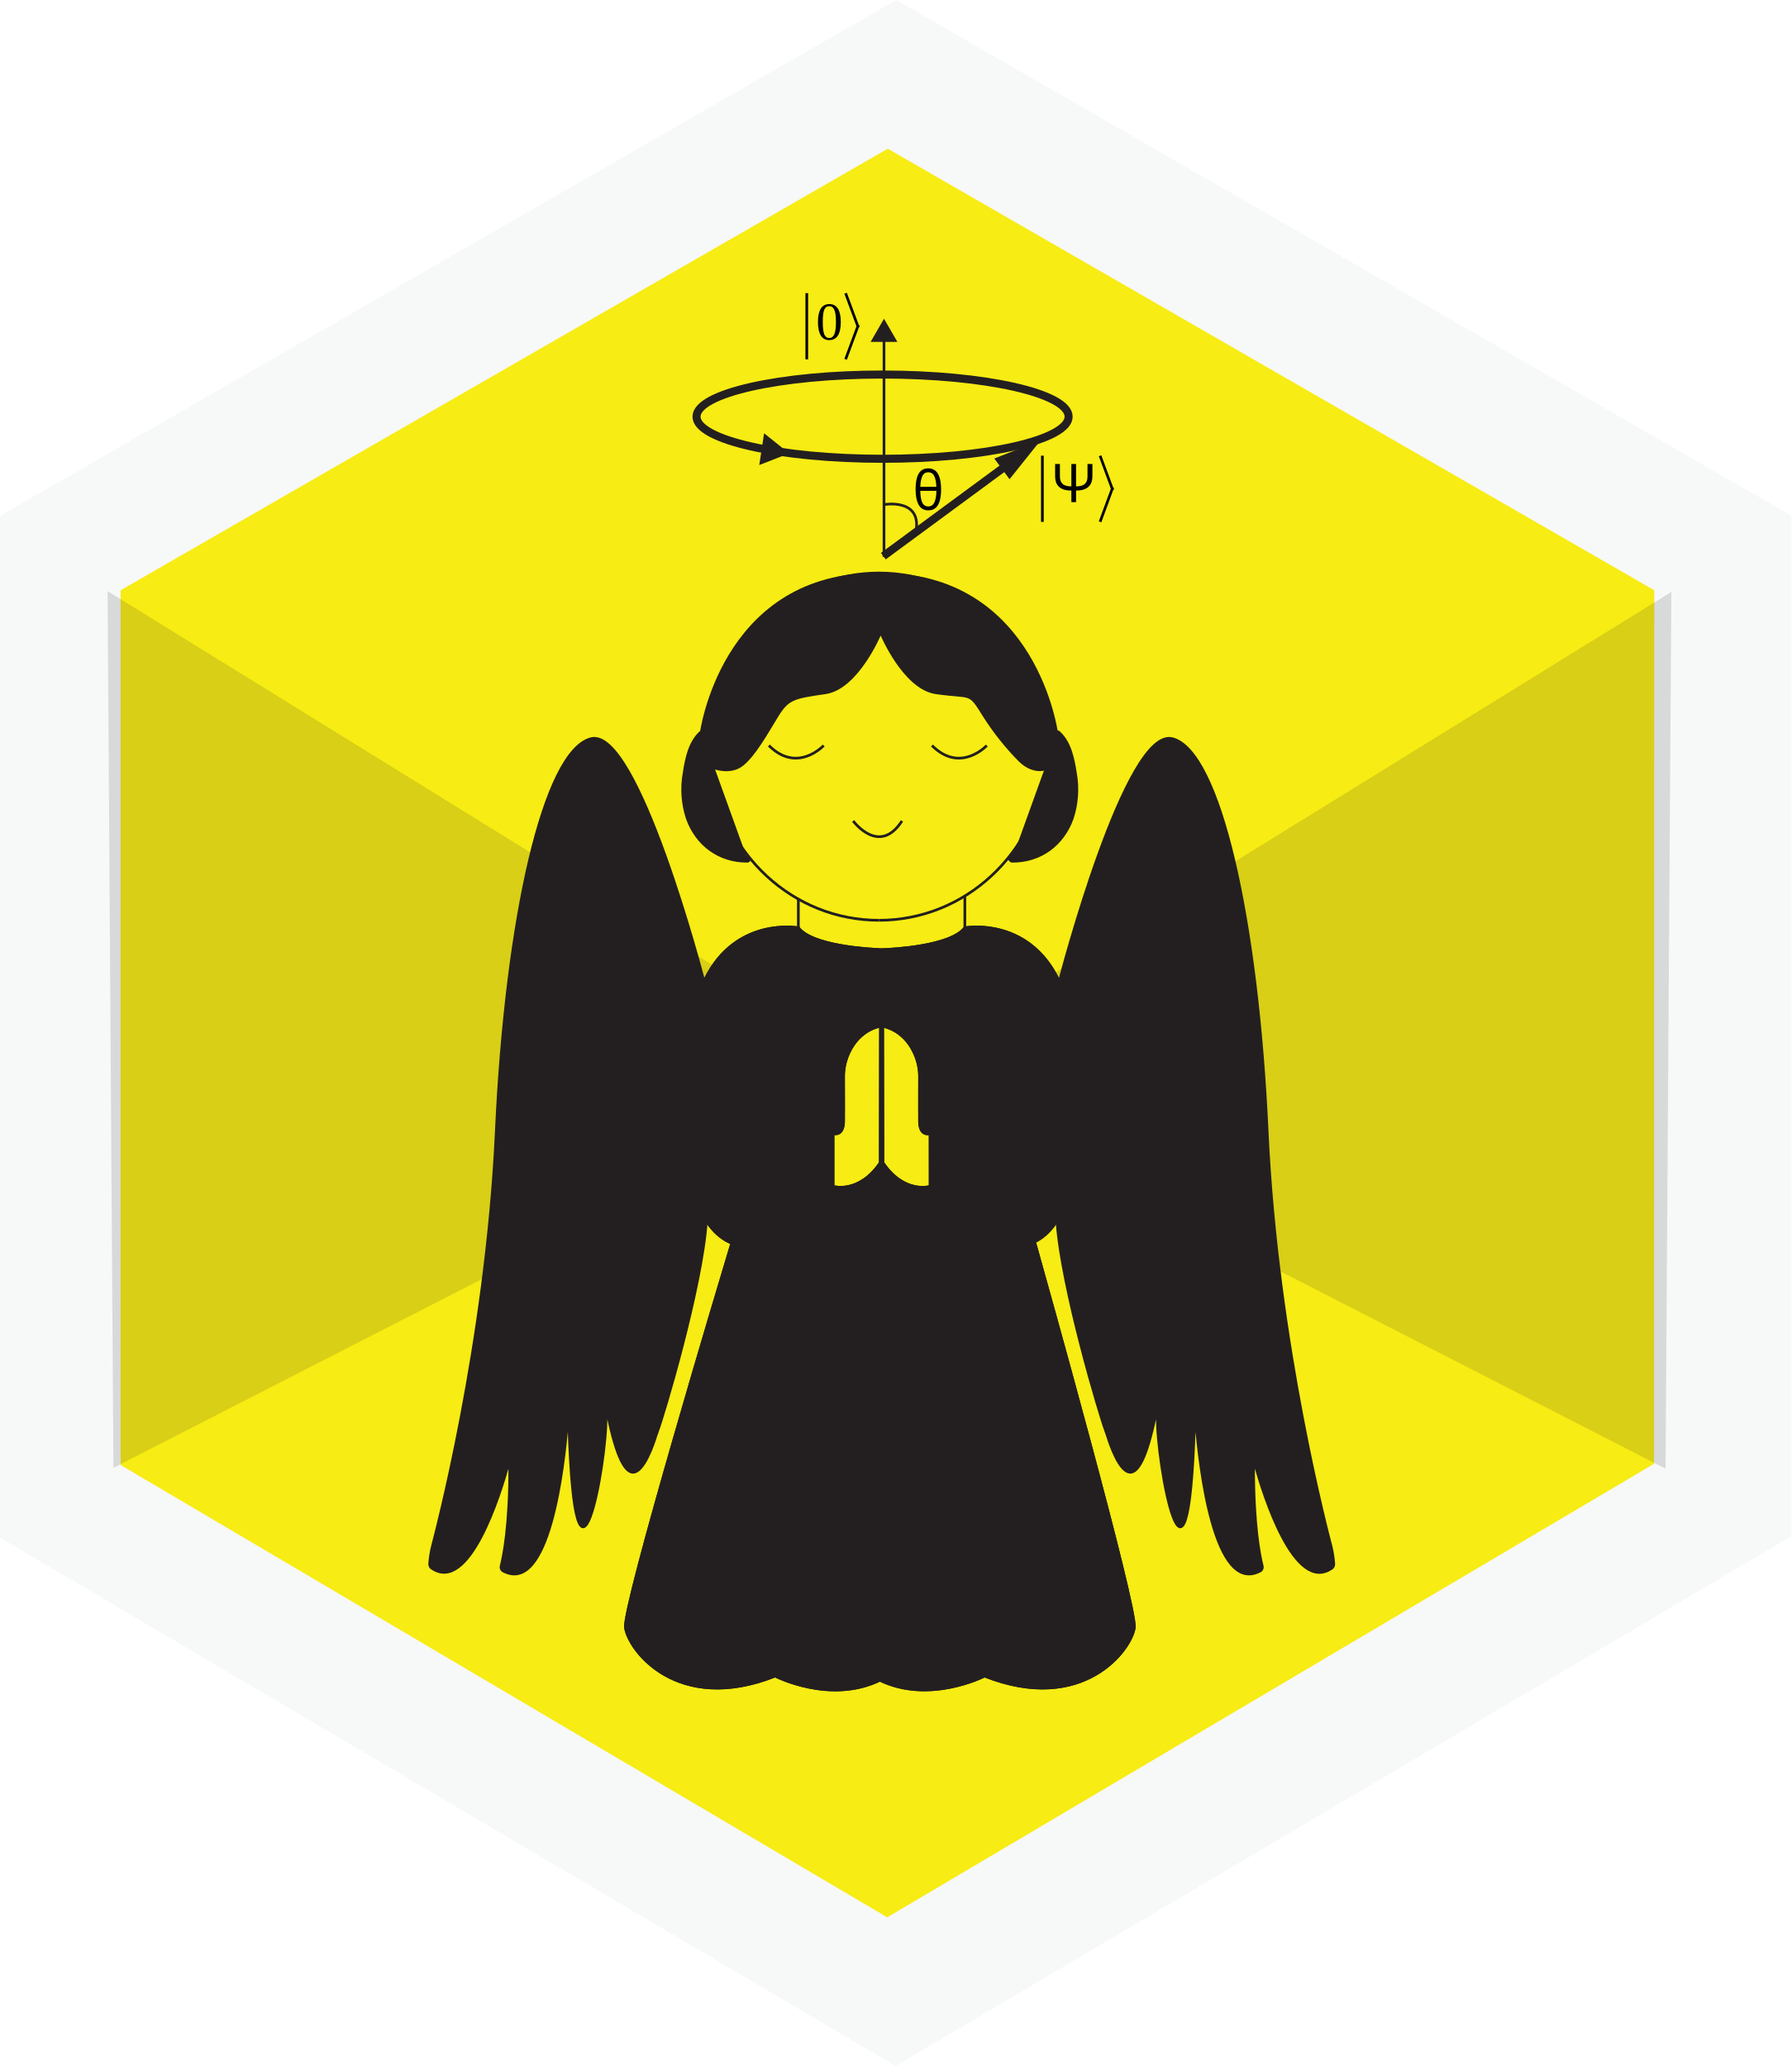
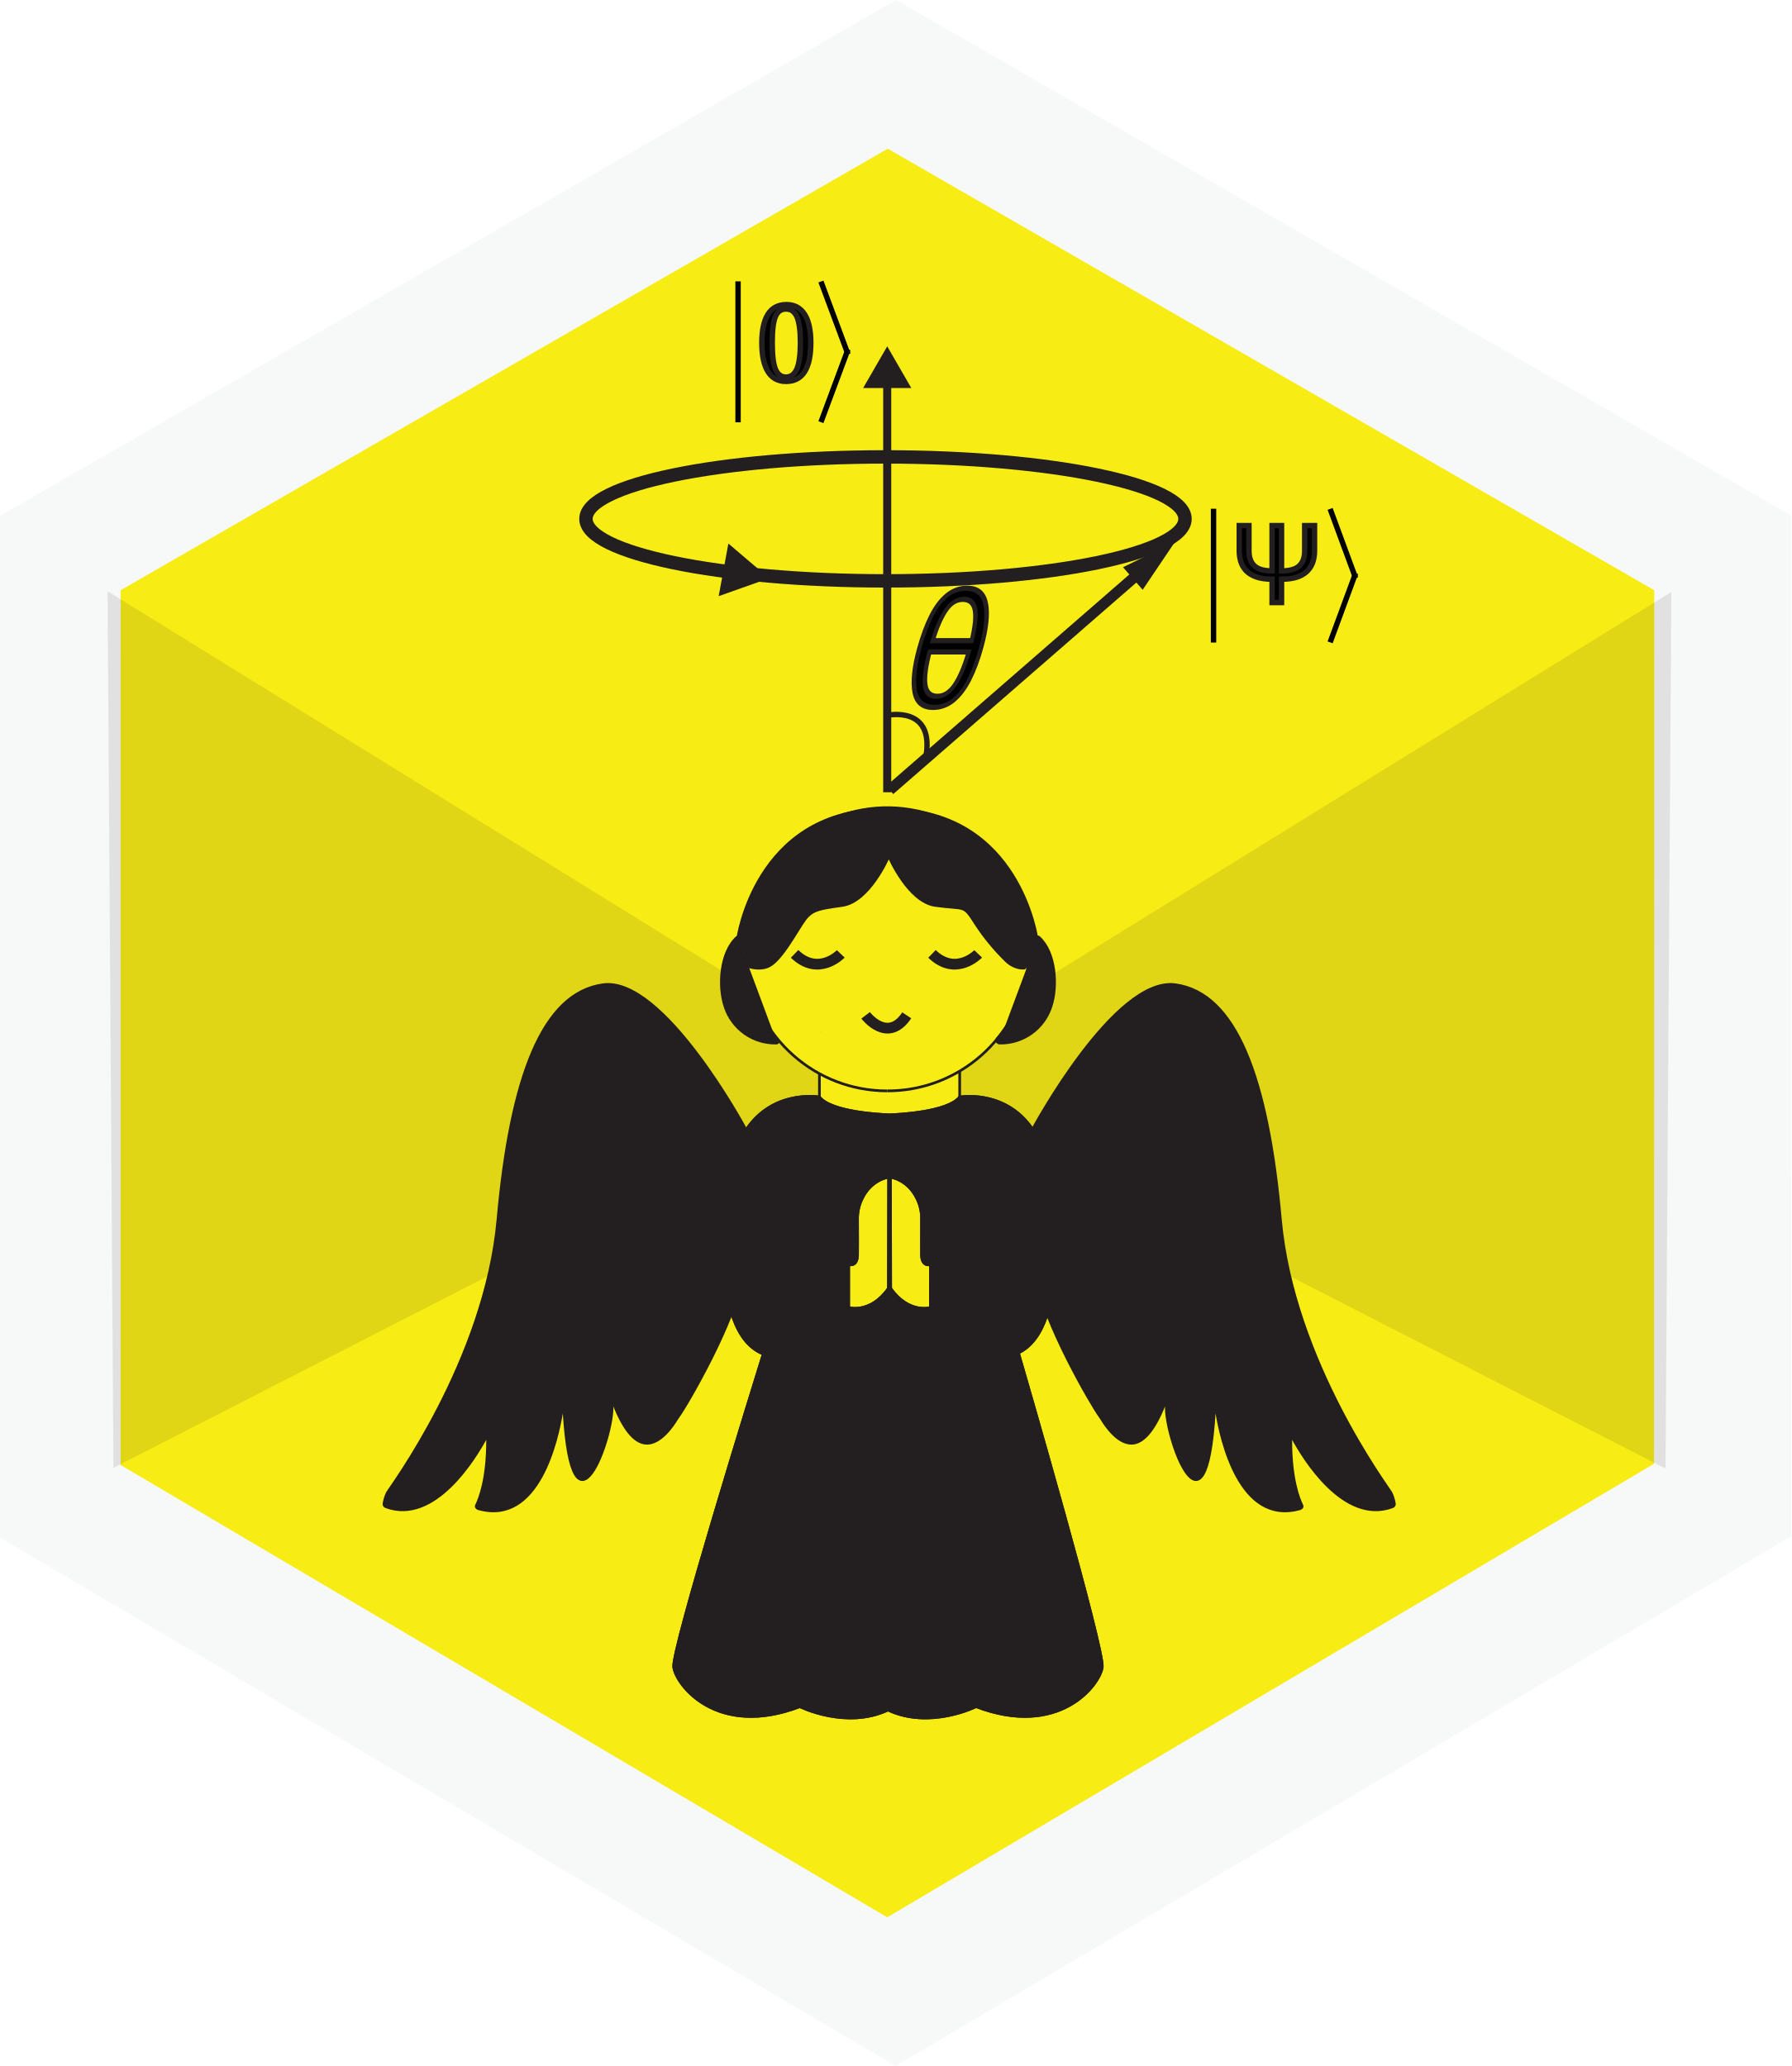
- <svg xmlns="http://www.w3.org/2000/svg" viewBox="0 0 667.5 769.91">
+ <svg xmlns="http://www.w3.org/2000/svg" viewBox="0 0 667.501 769.915">
  <defs>
-     <style>.cls-1{fill:#100f0f;}.cls-2{fill:#f7f8f8;}.cls-3{fill:#f7ec13;}.cls-10,.cls-4,.cls-6,.cls-8{fill:none;}.cls-5{fill:#2b2626;opacity:0.15;}.cls-6,.cls-8,.cls-9{stroke:#231f20;}.cls-10,.cls-6,.cls-8,.cls-9{stroke-miterlimit:10;}.cls-6{stroke-width:3px;}.cls-7,.cls-9{fill:#231f20;}.cls-10{stroke:#000;stroke-linecap:square;stroke-width:0.99px;}.cls-11,.cls-13{font-size:19.9px;}.cls-11{font-family:TimesNewRomanPSMT, Times New Roman;}.cls-12{font-size:20.19px;}.cls-12,.cls-13{font-family:SymbolMT, Symbol;}</style>
+     <style>
+       .cls-1 {
+         fill: #f7f8f8;
+       }
+ 
+       .cls-12, .cls-2 {
+         fill: #f7ec13;
+       }
+ 
+       .cls-10, .cls-13, .cls-3, .cls-5, .cls-7, .cls-8, .cls-9 {
+         fill: none;
+       }
+ 
+       .cls-4 {
+         fill: #2b2626;
+         opacity: 0.11;
+       }
+ 
+       .cls-10, .cls-11, .cls-12, .cls-14, .cls-15, .cls-16, .cls-5, .cls-7, .cls-8, .cls-9 {
+         stroke: #231f20;
+       }
+ 
+       .cls-10, .cls-11, .cls-12, .cls-13, .cls-14, .cls-15, .cls-16, .cls-5, .cls-7, .cls-8, .cls-9 {
+         stroke-miterlimit: 10;
+       }
+ 
+       .cls-5 {
+         stroke-width: 4px;
+       }
+ 
+       .cls-11, .cls-6 {
+         fill: #231f20;
+       }
+ 
+       .cls-7 {
+         stroke-width: 3px;
+       }
+ 
+       .cls-13, .cls-14, .cls-15, .cls-16, .cls-9 {
+         stroke-width: 2px;
+       }
+ 
+       .cls-10 {
+         stroke-width: 5px;
+       }
+ 
+       .cls-13 {
+         stroke: #000;
+         stroke-linecap: square;
+       }
+ 
+       .cls-14 {
+         font-size: 42.442px;
+         font-family: TimesNewRomanPSMT, Times New Roman;
+       }
+ 
+       .cls-15 {
+         font-size: 59.44px;
+       }
+ 
+       .cls-15, .cls-16 {
+         font-family: SymbolMT, Symbol;
+       }
+ 
+       .cls-16 {
+         font-size: 40.196px;
+       }
+     </style>
  </defs>
-   <g id="Layer_11" data-name="Layer 11">
-     <path class="cls-1" d="M231.94,599.86" transform="translate(-189.68 -0.7)" />
-   </g>
  <g id="Layer_14" data-name="Layer 14">
-     <polygon class="cls-2" points="333.91 0 0.02 192.21 0 573.01 333.68 769.91 667.39 572.49 667.5 192.21 333.91 0" />
+     <polygon class="cls-1" points="333.909 0 0.019 192.208 0 573.009 333.676 769.915 667.389 572.487 667.501 192.208 333.909 0" />
  </g>
  <g id="Layer_12" data-name="Layer 12">
-     <polygon class="cls-3" points="330.77 55.42 44.95 219.96 44.94 545.94 330.57 714.5 616.25 545.49 616.34 219.96 330.77 55.42" />
+     <polygon class="cls-2" points="330.774 55.42 44.952 219.957 44.937 545.936 330.575 714.495 616.245 545.489 616.341 219.957 330.774 55.42" />
  </g>
  <g id="Layer_13" data-name="Layer 13">
-     <path class="cls-4" d="M810.23,548" transform="translate(-189.68 -0.7)" />
-     <path class="cls-5" d="M491,403.6a79.12,79.12,0,0,1,2.93-8.77c.46-1.3.93-2.61,1.27-3.95.3-1.18.3,0,.09-1.62a5.82,5.82,0,0,1,.77-3.64L229.77,221l2.17,326.68,260.25-133.3A15.91,15.91,0,0,1,491,403.6Z" transform="translate(-189.68 -0.7)" />
-     <path class="cls-5" d="M536.6,391.73a12.3,12.3,0,0,1,.54,2.38,49.6,49.6,0,0,1,.08,14L810.23,548,812.4,221.3Z" transform="translate(-189.68 -0.7)" />
+     <path class="cls-3" d="M620.586,547.444" transform="translate(-0.03263 -0.1671)" />
+     <path class="cls-4" d="M305.11,404.745c.681-3.004-1.822-7.556-.798-10.451.46-1.3.933-2.607,1.269-3.946.297-1.182.3-.04.094-1.628a5.786,5.786,0,0,1,.77-3.634L40.118,220.508l2.17,326.681L302.543,413.887C307.136,413.535,304.3,408.319,305.11,404.745Z" transform="translate(-0.03263 -0.1671)" />
+     <path class="cls-4" d="M346.95,391.199a12.469,12.469,0,0,1,.547,2.372,49.865,49.865,0,0,1,.075,14.036l273.014,139.836,2.17-326.681Z" transform="translate(-0.03263 -0.1671)" />
+   </g>
+   <g id="Layer_22" data-name="Layer 22">
+     <polyline class="cls-2" points="357.24 399.803 347.697 403.936 346.644 408.66 354.272 411.149 357.559 409.681" />
+     <polygon class="cls-2" points="354.639 383.351 355.692 394.266 344.585 394.649 344.011 384.021 354.639 383.351" />
  </g>
  <g id="Layer_9" data-name="Layer 9">
-     <line class="cls-6" x1="329.11" y1="207.25" x2="375.93" y2="172.78" />
-     <polygon class="cls-7" points="376.14 178.58 387.7 164.12 370.45 170.86 376.14 178.58" />
-     <line class="cls-8" x1="329.36" y1="207.52" x2="329.36" y2="125.95" />
-     <polygon class="cls-7" points="334.35 127.41 329.36 118.78 324.38 127.41 334.35 127.41" />
-     <path class="cls-8" d="M519.17,195.5" transform="translate(-189.68 -0.7)" />
-     <path class="cls-8" d="M519,188.74s14.94-2.68,11.75,11" transform="translate(-189.68 -0.7)" />
+     <g>
+       <line class="cls-5" x1="331.495" y1="294.41" x2="424.949" y2="213.091" />
+       <polygon class="cls-6" points="425.741 219.796 437.782 201.925 418.418 211.38 425.741 219.796" />
+     </g>
+     <g>
+       <line class="cls-7" x1="330.563" y1="295.242" x2="330.563" y2="141.981" />
+       <polygon class="cls-6" points="339.538 144.607 330.563 129.064 321.587 144.607 339.538 144.607" />
+     </g>
+     <path class="cls-8" d="M330.751,276.693" transform="translate(-0.03263 -0.1671)" />
+     <path class="cls-9" d="M330.595,266.74s18.181-3.944,14.296,16.15" transform="translate(-0.03263 -0.1671)" />
  </g>
  <g id="Layer_3" data-name="Layer 3">
-     <path class="cls-9" d="M452.85,455.8c-1.67,24.57-16.06,72.72-18.25,78.39-.21.55-.4,1.1-.58,1.66-.93,3-4.49,13.72-8.63,13.49-2.75-.16-5.95-5.27-9.19-21-.12-.57-.77-.53-.75.08.49,16.69-11.4,82.17-13.81,3,0-.57-.6-.58-.65,0-1.26,15.49-6.65,64.17-24,54.62a1.7,1.7,0,0,1-.58-1.84c.92-3.57,3.26-14.91,3.21-37.12,0-.58-.54-.75-.69-.21-2.86,10.27-14.53,48.17-28.54,38.1a1.88,1.88,0,0,1-.62-1.58,39.92,39.92,0,0,1,1-6.38c.59-2.26,20.16-75.1,23.82-154.64S392.36,280.67,409.8,276s42,89.87,42,89.87" transform="translate(-189.68 -0.7)" />
-     <path class="cls-9" d="M583.5,455.8c1.67,24.57,16.06,72.72,18.25,78.39.21.55.4,1.1.58,1.66.93,3,4.49,13.72,8.63,13.49,2.75-.16,5.95-5.27,9.19-21,.12-.57.77-.53.75.08-.49,16.69,11.4,82.17,13.81,3,0-.57.6-.58.65,0,1.26,15.49,6.65,64.17,24,54.62a1.7,1.7,0,0,0,.58-1.84c-.92-3.57-3.26-14.91-3.21-37.12,0-.58.54-.75.69-.21C660.28,557.18,672,595.08,686,585a1.88,1.88,0,0,0,.62-1.58,39.92,39.92,0,0,0-1-6.38c-.59-2.26-20.16-75.1-23.82-154.64S644,280.67,626.55,276s-42,89.87-42,89.87" transform="translate(-189.68 -0.7)" />
-     <path class="cls-8" d="M625.38,484" transform="translate(-189.68 -0.7)" />
-     <path class="cls-8" d="M582.73,365" transform="translate(-189.68 -0.7)" />
-     <path class="cls-8" d="M547.77,346.46" transform="translate(-189.68 -0.7)" />
-     <path class="cls-8" d="M452.16,365" transform="translate(-189.68 -0.7)" />
-     <path class="cls-8" d="M409.51,484" transform="translate(-189.68 -0.7)" />
-     <path class="cls-8" d="M487.13,346.46" transform="translate(-189.68 -0.7)" />
-     <line class="cls-8" x1="297.45" y1="335.29" x2="297.45" y2="345.76" />
-     <path class="cls-8" d="M517.16,343.65" transform="translate(-189.68 -0.7)" />
-     <path class="cls-8" d="M495.38,242.73" transform="translate(-189.68 -0.7)" />
-     <path class="cls-8" d="M454.79,279.5" transform="translate(-189.68 -0.7)" />
-     <path class="cls-8" d="M479.21,207.82" transform="translate(-189.68 -0.7)" />
-     <path class="cls-8" d="M494,190.27" transform="translate(-189.68 -0.7)" />
-     <path class="cls-8" d="M501.43,210.63" transform="translate(-189.68 -0.7)" />
-     <path class="cls-8" d="M491.47,189.37" transform="translate(-189.68 -0.7)" />
-     <path class="cls-9" d="M455.84,265.24c6.09-29.17,31.23-51,61.32-51,31.75,0,58,24.35,62.15,55.94a68,68,0,0,1,.12,16.6c.06.79-4.93,2.06-9.71-2.58a99.24,99.24,0,0,1-13.34-16.72c-5.83-9.44-4.32-6.63-18-8.62-11.87-1.72-20.29-21.89-20.29-21.89l-.29-.69-.29.69s-8.42,20.17-20.3,21.89-14,2.11-18,8.62-8.42,14.55-13,18.19-10.91,1-10.91,1l-.43-.18a68.33,68.33,0,0,1-.41-7.48,67.34,67.34,0,0,1,.68-9.59C455.32,268,455.56,266.59,455.84,265.24Z" transform="translate(-189.68 -0.7)" />
-     <path class="cls-8" d="M496.57,278.52s-9.83,10.6-20.42,0" transform="translate(-189.68 -0.7)" />
-     <path class="cls-8" d="M557.34,278.52s-9.83,10.6-20.43,0" transform="translate(-189.68 -0.7)" />
-     <path class="cls-8" d="M507.55,306.63s9.67,13.2,18.19,0" transform="translate(-189.68 -0.7)" />
-     <path class="cls-8" d="M604.3,533.23" transform="translate(-189.68 -0.7)" />
-     <path class="cls-8" d="M410.53,490" transform="translate(-189.68 -0.7)" />
-     <path class="cls-8" d="M440.91,514" transform="translate(-189.68 -0.7)" />
-     <path class="cls-8" d="M538.66,402.52" transform="translate(-189.68 -0.7)" />
-     <path class="cls-8" d="M448.93,463.22" transform="translate(-189.68 -0.7)" />
-     <path class="cls-8" d="M475.7,465.18" transform="translate(-189.68 -0.7)" />
-     <path class="cls-8" d="M500.05,442.75v1.62s-3.72,19-28.43,20.92a20,20,0,0,1-9.3-1.3" transform="translate(-189.68 -0.7)" />
-     <path class="cls-8" d="M549.16,346.46" transform="translate(-189.68 -0.7)" />
-     <line class="cls-8" x1="359.48" y1="334.04" x2="359.48" y2="345.76" />
-     <path class="cls-8" d="M575.13,463.48c24.07-11.84,14.57-75.4,14.57-75.4-4.66-48.26-40.54-41.62-40.54-41.62-5.22,6.81-26.37,8-31,8.14-4.64-.17-25.79-1.33-31-8.14,0,0-23.14-4.28-34.67,19-2.82,5.72-4.95,13.09-5.87,22.6,0,0-9.8,65.56,15.73,75.91-4.26,14.16-40.66,135.46-39.62,143.25,1.11,8.27,19.15,32.53,55.78,18.06,0,0,20.39,10.59,39,1.55,18.57,9,39-1.55,39-1.55,36.63,14.47,54.67-9.79,55.78-18.06C613.23,599.41,578.78,476.46,575.13,463.48ZM517.67,434c-8,11.79-17.62,8.83-17.62,8.83V423.09c4,1,3.92-4.2,3.92-4.2s.07-10.78,0-16.45a20.94,20.94,0,0,1,2-9.47c4.11-8.91,11.77-9.86,11.77-9.86Zm18.57,8.83s-9.62,3-17.62-8.83l-.09-50.86s7.66.95,11.77,9.86a20.86,20.86,0,0,1,2,9.47c-.06,5.67,0,16.45,0,16.45s-.1,5.16,3.93,4.2Z" transform="translate(-189.68 -0.7)" />
-     <path class="cls-8" d="M536.24,442.75v1.62s3.72,19,28.43,20.92a19.79,19.79,0,0,0,10.46-1.81" transform="translate(-189.68 -0.7)" />
-     <path class="cls-8" d="M517.77,191.67" transform="translate(-189.68 -0.7)" />
-     <path class="cls-9" d="M575.13,463.48c24.07-11.84,14.57-75.4,14.57-75.4-4.66-48.26-40.54-41.62-40.54-41.62-5.22,6.81-26.37,8-31,8.14-4.64-.17-25.79-1.33-31-8.14,0,0-23.14-4.28-34.67,19-2.82,5.72-4.95,13.09-5.87,22.6,0,0-9.8,65.56,15.73,75.91-4.26,14.16-40.66,135.46-39.62,143.25,1.11,8.27,19.15,32.53,55.78,18.06,0,0,20.39,10.59,39,1.55,18.57,9,39-1.55,39-1.55,36.63,14.47,54.67-9.79,55.78-18.06C613.23,599.41,578.78,476.46,575.13,463.48ZM517.67,434c-8,11.79-17.62,8.83-17.62,8.83V423.09c4,1,3.92-4.2,3.92-4.2s.07-10.78,0-16.45a20.94,20.94,0,0,1,2-9.47c4.11-8.91,11.77-9.86,11.77-9.86Zm18.57,8.83s-9.62,3-17.62-8.83l-.09-50.86s7.66.95,11.77,9.86a20.86,20.86,0,0,1,2,9.47c-.06,5.67,0,16.45,0,16.45s-.1,5.16,3.93,4.2Z" transform="translate(-189.68 -0.7)" />
-     <path class="cls-7" d="M454.26,282.62a1,1,0,0,0,0-2,1,1,0,0,0,0,2Z" transform="translate(-189.68 -0.7)" />
-     <path class="cls-7" d="M582.75,277.38a1,1,0,0,0,0-2,1,1,0,0,0,0,2Z" transform="translate(-189.68 -0.7)" />
-   </g>
-   <g id="Layer_10" data-name="Layer 10">
-     <path class="cls-8" d="M517.16,343.65c32.07,0,58.51-24.83,62.27-56.88" transform="translate(-189.68 -0.7)" />
-     <path class="cls-8" d="M454.89,286.75c3.75,32.06,30.2,56.9,62.27,56.9" transform="translate(-189.68 -0.7)" />
-     <path class="cls-7" d="M577.84,275.91a1.25,1.25,0,0,0,0-2.5,1.25,1.25,0,0,0,0,2.5Z" transform="translate(-189.68 -0.7)" />
-     <path class="cls-7" d="M583.6,274.08c2.49,1.87,3.65,5,4.48,8,2.09,7.43,3,15.48.55,22.8a31,31,0,0,1-3.55,7.16,16.64,16.64,0,0,1-2.5,3.11,18.1,18.1,0,0,1-4.84,3c-3.44,1.61-7.17,2.92-11,2.69" transform="translate(-189.68 -0.7)" />
-     <path class="cls-7" d="M582.72,275c6.68,6.06,7.37,20.69,5,28.73-2.89,9.62-10.62,16-20.9,15.92a1.25,1.25,0,0,0,0,2.5c10.69.05,19.18-6.28,22.78-16.15a34.85,34.85,0,0,0,1.26-17.23c-.85-5.49-2.05-11.65-6.33-15.53-1.19-1.08-3,.68-1.77,1.76Z" transform="translate(-189.68 -0.7)" />
-     <path class="cls-7" d="M451.29,274.08c-2.49,1.87-3.65,5-4.48,8-2.09,7.43-3,15.48-.55,22.8a31,31,0,0,0,3.55,7.16,16.64,16.64,0,0,0,2.5,3.11,18.1,18.1,0,0,0,4.84,3c3.44,1.61,7.17,2.92,11,2.69" transform="translate(-189.68 -0.7)" />
-     <path class="cls-7" d="M450.4,273.2c-4.27,3.87-5.49,10.05-6.33,15.53A35,35,0,0,0,445.33,306c3.6,9.87,12.09,16.2,22.78,16.15a1.25,1.25,0,0,0,0-2.5c-10.24.05-18-6.31-20.9-15.92-2.42-8.07-1.71-22.69,5-28.73,1.19-1.08-.58-2.84-1.77-1.76Z" transform="translate(-189.68 -0.7)" />
-     <path class="cls-7" d="M580.14,276.38a183.66,183.66,0,0,1-2.2,19.85c-1.57,8.67-7.05,16.65-12.49,23.41-1,1.24.76,3,1.76,1.77,5.35-6.63,10.32-14,12.72-22.27,2.07-7.14,2.18-15.38,2.71-22.76.12-1.61-2.38-1.6-2.5,0Z" transform="translate(-189.68 -0.7)" />
+     <path class="cls-8" d="M282.114,294.814" transform="translate(-0.03263 -0.1671)" />
+     <path class="cls-8" d="M300.139,268.994" transform="translate(-0.03263 -0.1671)" />
+     <path class="cls-8" d="M300.152,298.946" transform="translate(-0.03263 -0.1671)" />
+     <path class="cls-8" d="M297.031,267.679" transform="translate(-0.03263 -0.1671)" />
+     <path class="cls-8" d="M329.041,271.057" transform="translate(-0.03263 -0.1671)" />
  </g>
  <g id="Layer_7" data-name="Layer 7">
-     <path class="cls-4" d="M517.16,214.2s23.33,40.6,35.2,40.6" transform="translate(-189.68 -0.7)" />
-     <ellipse class="cls-6" cx="328.83" cy="155.27" rx="69.32" ry="15.7" />
-     <polygon class="cls-7" points="282.89 173.3 294.03 168.95 284.69 161.47 282.89 173.3" />
+     <ellipse class="cls-10" cx="329.915" cy="193.368" rx="111.596" ry="23.098" />
+     <polygon class="cls-6" points="267.767 222.167 286.559 215.491 271.383 202.552 267.767 222.167" />
  </g>
  <g id="Layer_5" data-name="Layer 5">
-     <path class="cls-7" d="M519.81,214.2c56.42,1.28,64.08,59.75,64.08,59.75l-3.48,7.47" transform="translate(-189.68 -0.7)" />
-     <path class="cls-7" d="M514.49,214.2C458.07,215.48,450.41,274,450.41,274l3.48,7.47" transform="translate(-189.68 -0.7)" />
-     <path class="cls-7" d="M578.3,273.28" transform="translate(-189.68 -0.7)" />
+     <path class="cls-11" d="M276.437,475.92c-2.163,16.311-20.784,48.277-23.618,52.042a12.256,12.256,0,0,0-.739,1.102c-1.206,2.024-5.814,9.103-11.169,8.95-3.562-.102-7.696-3.496-11.896-13.902-.155-.385-.992-.353-.969.049.637,11.08-14.741,54.547-17.866,1.997-.022-.378-.776-.386-.836-.01-1.635,10.281-8.61,42.598-31.047,36.258-.652-.184-1-.73-.754-1.222,1.185-2.371,4.224-9.9,4.155-24.642-.002-.384-.699-.497-.892-.142-3.7,6.821-18.795,31.979-36.924,25.298a1.09,1.09,0,0,1-.806-1.05,15.016,15.016,0,0,1,1.315-4.236c.754-1.501,36.445-49.025,41.179-101.832s16.576-84.333,39.134-87.439,53.083,53.714,53.083,53.714" transform="translate(-0.03263 -0.1671)" />
+     <path class="cls-11" d="M386.216,475.92c2.163,16.311,20.784,48.277,23.618,52.042a12.256,12.256,0,0,1,.739,1.102c1.206,2.024,5.814,9.103,11.169,8.95,3.562-.102,7.696-3.496,11.896-13.902.155-.385.992-.353.969.049-.637,11.08,14.741,54.547,17.866,1.997.022-.378.776-.386.836-.01,1.635,10.281,8.61,42.598,31.047,36.258.652-.184 1-.73.754-1.222-1.185-2.371-4.224-9.9-4.155-24.642.002-.384.699-.497.892-.142,3.7,6.821,18.795,31.979,36.924,25.298a1.09,1.09,0,0,0,.806-1.05,15.016,15.016,0,0,0-1.315-4.236c-.754-1.501-36.445-49.025-41.179-101.832s-16.576-84.333-39.134-87.439S384.868,420.854,384.868,420.854" transform="translate(-0.03263 -0.1671)" />
+     <path class="cls-8" d="M421.813,521.051" transform="translate(-0.03263 -0.1671)" />
+     <path class="cls-8" d="M385.878,424.095" transform="translate(-0.03263 -0.1671)" />
+     <path class="cls-8" d="M356.422,408.988" transform="translate(-0.03263 -0.1671)" />
+     <path class="cls-8" d="M275.88,424.095" transform="translate(-0.03263 -0.1671)" />
+     <path class="cls-8" d="M239.945,521.051" transform="translate(-0.03263 -0.1671)" />
+     <path class="cls-8" d="M305.335,408.988" transform="translate(-0.03263 -0.1671)" />
+     <line class="cls-8" x1="305.303" y1="400.293" x2="305.303" y2="408.821" />
+     <path class="cls-8" d="M330.637,406.7" transform="translate(-0.03263 -0.1671)" />
+     <path class="cls-8" d="M312.288,324.482" transform="translate(-0.03263 -0.1671)" />
+     <path class="cls-8" d="M278.09,354.439" transform="translate(-0.03263 -0.1671)" />
+     <path class="cls-11" d="M278.978,342.819a52.849,52.849,0,0,1,104.12,17.516c.055.646-4.15,1.677-8.177-2.101a81.34,81.34,0,0,1-11.239-13.624c-4.912-7.691-3.638-5.402-15.165-7.02-10.002-1.404-17.101-17.836-17.101-17.836l-.242-.56-.242.56s-7.098,16.432-17.101,17.836-11.777,1.716-15.165,7.02-7.098,11.856-10.97,14.82-9.196.78-9.196.78l-.357-.146a53.219,53.219,0,0,1,.226-13.908Q278.622,344.47,278.978,342.819Z" transform="translate(-0.03263 -0.1671)" />
+     <path class="cls-5" d="M313.294,355.641s-8.281,8.632-17.208,0" transform="translate(-0.03263 -0.1671)" />
+     <path class="cls-5" d="M364.488,355.641s-8.281,8.632-17.208,0" transform="translate(-0.03263 -0.1671)" />
+     <path class="cls-5" d="M322.544,378.539s8.147,10.751,15.326,0" transform="translate(-0.03263 -0.1671)" />
+     <path class="cls-8" d="M404.049,561.144" transform="translate(-0.03263 -0.1671)" />
+     <path class="cls-8" d="M240.805,525.887" transform="translate(-0.03263 -0.1671)" />
+     <path class="cls-8" d="M266.402,545.44" transform="translate(-0.03263 -0.1671)" />
+     <path class="cls-8" d="M348.749,454.657" transform="translate(-0.03263 -0.1671)" />
+     <path class="cls-8" d="M273.155,504.11" transform="translate(-0.03263 -0.1671)" />
+     <path class="cls-8" d="M295.706,505.711" transform="translate(-0.03263 -0.1671)" />
+     <path class="cls-8" d="M316.222,487.435v1.32s-3.134,15.471-23.952,17.043a17.416,17.416,0,0,1-7.835-1.059" transform="translate(-0.03263 -0.1671)" />
+     <path class="cls-8" d="M357.597,408.988" transform="translate(-0.03263 -0.1671)" />
+     <line class="cls-8" x1="357.564" y1="399.279" x2="357.564" y2="408.821" />
+     <path class="cls-8" d="M379.476,504.324c20.279-9.646,12.275-61.427,12.275-61.427-3.926-39.317-34.154-33.907-34.154-33.907-4.398,5.548-22.216,6.493-26.134,6.632-3.909-.138-21.728-1.083-26.125-6.632,0,0-19.495-3.487-29.209,15.495a51.546,51.546,0,0,0-4.945,18.412s-8.256,53.411,13.252,61.843c-3.589,11.536-34.255,110.358-33.379,116.704.935,6.737,16.133,26.502,46.994,14.713,0,0,17.178,8.628,32.832,1.263,15.645,7.365,32.823-1.263,32.823-1.263,30.86,11.789,46.059-7.976,46.994-14.713C411.574,615.064,382.551,514.898,379.476,504.324Zm-48.409-24.044c-6.74,9.606-14.845,7.196-14.845,7.196V471.418c3.387.78,3.303-3.424,3.303-3.424s.059-8.783,0-13.399a16.575,16.575,0,0,1,1.702-7.713c3.463-7.259,9.916-8.032,9.916-8.032Zm15.645,7.196s-8.105,2.41-14.845-7.196l-.076-41.429s6.453.773,9.916,8.032a16.513,16.513,0,0,1,1.693,7.713c-.051,4.615,0,13.399,0,13.399s-.084,4.204,3.311,3.424Z" transform="translate(-0.03263 -0.1671)" />
+     <path class="cls-8" d="M346.712,487.435v1.32s3.134,15.471,23.952,17.043a17.168,17.168,0,0,0,8.812-1.475" transform="translate(-0.03263 -0.1671)" />
+     <path class="cls-11" d="M379.476,504.324c20.279-9.646,12.275-61.427,12.275-61.427-3.926-39.317-34.154-33.907-34.154-33.907-4.398,5.548-22.216,6.493-26.134,6.632-3.909-.138-21.728-1.083-26.125-6.632,0,0-19.495-3.487-29.209,15.495a51.546,51.546,0,0,0-4.945,18.412s-8.256,53.411,13.252,61.843c-3.589,11.536-34.255,110.358-33.379,116.704.935,6.737,16.133,26.502,46.994,14.713,0,0,17.178,8.628,32.832,1.263,15.645,7.365,32.823-1.263,32.823-1.263,30.86,11.789,46.059-7.976,46.994-14.713C411.574,615.064,382.551,514.898,379.476,504.324Zm-48.409-24.044c-6.74,9.606-14.845,7.196-14.845,7.196V471.418c3.387.78,3.303-3.424,3.303-3.424s.059-8.783,0-13.399a16.575,16.575,0,0,1,1.702-7.713c3.463-7.259,9.916-8.032,9.916-8.032Zm15.645,7.196s-8.105,2.41-14.845-7.196l-.076-41.429s6.453.773,9.916,8.032a16.513,16.513,0,0,1,1.693,7.713c-.051,4.615,0,13.399,0,13.399s-.084,4.204,3.311,3.424Z" transform="translate(-0.03263 -0.1671)" />
+     <path class="cls-6" d="M277.649,357.163a1.001,1.001,0,0,0,0-2,1.001,1.001,0,0,0,0,2Z" transform="translate(-0.03263 -0.1671)" />
+     <path class="cls-6" d="M385.895,352.892a1.001,1.001,0,0,0,0-2,1.001,1.001,0,0,0,0,2Z" transform="translate(-0.03263 -0.1671)" />
+     <path class="cls-12" d="M330.637,406.7a52.812,52.812,0,0,0,52.458-46.339" transform="translate(-0.03263 -0.1671)" />
+     <path class="cls-12" d="M278.177,360.348a52.812,52.812,0,0,0,52.46,46.353" transform="translate(-0.03263 -0.1671)" />
+     <path class="cls-6" d="M381.76,351.741a1.251,1.251,0,0,0,0-2.5,1.251,1.251,0,0,0,0,2.5Z" transform="translate(-0.03263 -0.1671)" />
+     <g>
+       <path class="cls-6" d="M386.616,350.022c2.097,1.519,3.067,4.068,3.774,6.508,1.753,6.055,2.525,12.614.461,18.577a25.012,25.012,0,0,1-2.989,5.832,13.83,13.83,0,0,1-2.107,2.533,15.528,15.528,0,0,1-4.077,2.467,19.899,19.899,0,0,1-9.238,2.194" transform="translate(-0.03263 -0.1671)" />
+       <path class="cls-6" d="M385.732,350.906c5.301,4.812,6.038,15.723,4.407,22.229a17.872,17.872,0,0,1-17.7,13.748,1.251,1.251,0,0,0,0,2.5,20.156,20.156,0,0,0,19.617-13.943c2.627-7.698,1.793-20.538-4.556-26.301-1.189-1.079-2.962.683-1.768,1.768Z" transform="translate(-0.03263 -0.1671)" />
+     </g>
+     <g>
+       <path class="cls-6" d="M275.139,350.022c-2.097,1.519-3.067,4.068-3.774,6.508-1.753,6.055-2.525,12.614-.461,18.577a25.012,25.012,0,0,0,2.989,5.832,13.83,13.83,0,0,0,2.107,2.533,15.528,15.528,0,0,0,4.077,2.467,19.899,19.899,0,0,0,9.238,2.194" transform="translate(-0.03263 -0.1671)" />
+       <path class="cls-6" d="M274.255,349.139c-6.356,5.77-7.164,18.594-4.556,26.301A20.139,20.139,0,0,0,289.316,389.383a1.251,1.251,0,0,0,0-2.5,17.931,17.931,0,0,1-17.7-13.748c-1.733-6.407-.795-17.506,4.407-22.229,1.194-1.084-.578-2.848-1.768-1.768Z" transform="translate(-0.03263 -0.1671)" />
+     </g>
+     <path class="cls-6" d="M383.504,351.892c-.375,5.037-.982,9.983-1.706,14.977-1.099,7.582-5.817,14.314-10.619,20.107-1.02,1.23.74,3.008,1.768,1.768,4.576-5.52,9.124-11.827,10.973-18.876,1.495-5.701,1.65-12.132,2.085-17.975.119-1.605-2.381-1.597-2.5,0Z" transform="translate(-0.03263 -0.1671)" />
+     <path class="cls-3" d="M330.637,301.241s19.655,33.073,29.657,33.073" transform="translate(-0.03263 -0.1671)" />
+     <path class="cls-6" d="M332.868,301.241c47.537,1.04,53.991,48.673,53.991,48.673l-2.931,6.084" transform="translate(-0.03263 -0.1671)" />
+     <path class="cls-6" d="M328.389,301.241c-47.537,1.04-53.991,48.673-53.991,48.673l2.931,6.084" transform="translate(-0.03263 -0.1671)" />
+     <path class="cls-6" d="M382.146,349.37" transform="translate(-0.03263 -0.1671)" />
+     <path class="cls-2" d="M347.937,404.311" transform="translate(-0.03263 -0.1671)" />
  </g>
  <g id="Layer_16" data-name="Layer 16">
-     <line class="cls-10" x1="300.59" y1="109.73" x2="300.59" y2="133.42" />
-     <line class="cls-10" x1="315.23" y1="109.73" x2="319.63" y2="121.58" />
-     <line class="cls-10" x1="319.63" y1="121.58" x2="315.23" y2="133.42" />
-     <text class="cls-11" transform="translate(303.98 126.55) scale(1.01 1)">0</text>
+     <g>
+       <line class="cls-13" x1="274.988" y1="105.851" x2="274.988" y2="156.383" />
+       <line class="cls-13" x1="306.212" y1="105.851" x2="315.613" y2="131.117" />
+       <line class="cls-13" x1="315.613" y1="131.117" x2="306.212" y2="156.383" />
+       <text class="cls-14" transform="translate(282.2265 141.7248) scale(1.01257 1)">0</text>
+     </g>
  </g>
  <g id="Layer_18" data-name="Layer 18">
-     <text class="cls-12" transform="translate(340.06 189.98) scale(0.97 1)">θ</text>
+     <text class="cls-15" transform="matrix(0.79816, 0, -0.26605, 0.96396, 333.9762, 263.0476)">θ</text>
  </g>
  <g id="Layer_19" data-name="Layer 19">
-     <line class="cls-10" x1="388.37" y1="170.3" x2="388.37" y2="193.99" />
-     <line class="cls-10" x1="410.04" y1="170.3" x2="414.41" y2="182.14" />
-     <line class="cls-10" x1="414.41" y1="182.14" x2="410.04" y2="193.99" />
-     <text class="cls-13" transform="translate(392.06 187.12)">Ψ</text>
+     <g>
+       <line class="cls-13" x1="452.146" y1="190.587" x2="452.146" y2="238.446" />
+       <line class="cls-13" x1="495.928" y1="190.587" x2="504.748" y2="214.516" />
+       <line class="cls-13" x1="504.748" y1="214.516" x2="495.928" y2="238.446" />
+       <text class="cls-16" transform="translate(459.5954 224.5638)">Ψ</text>
+     </g>
  </g>
</svg>
